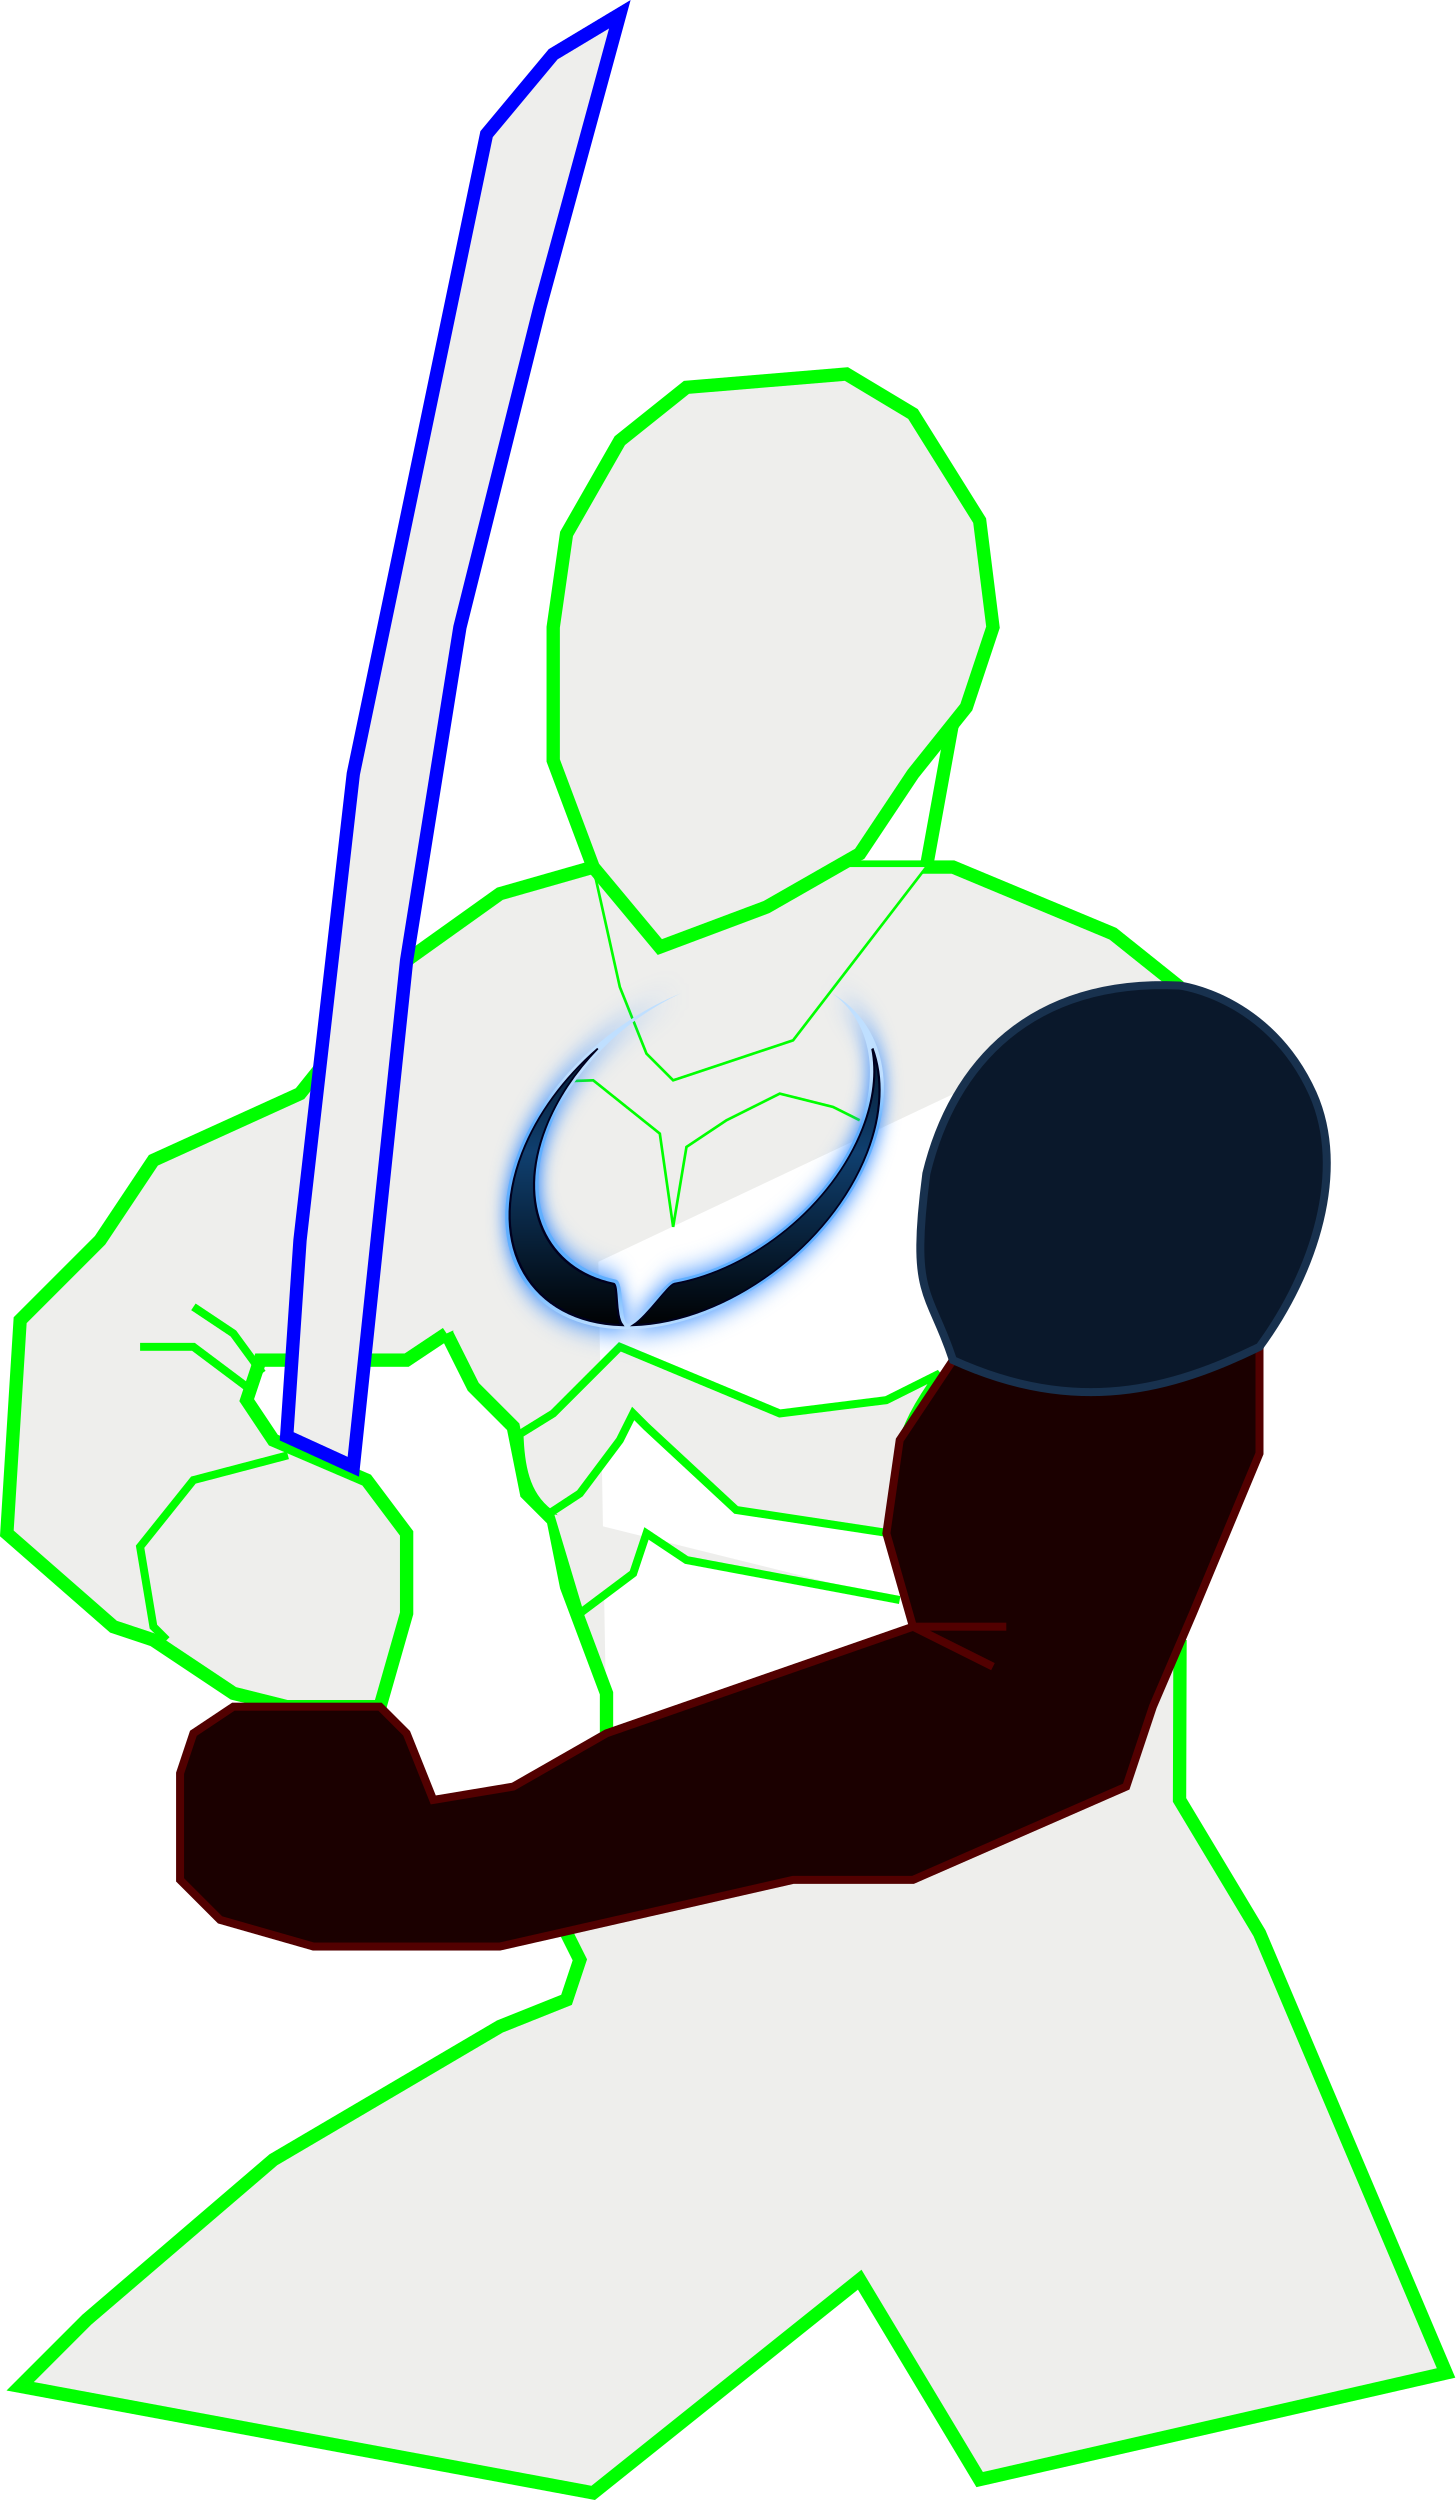
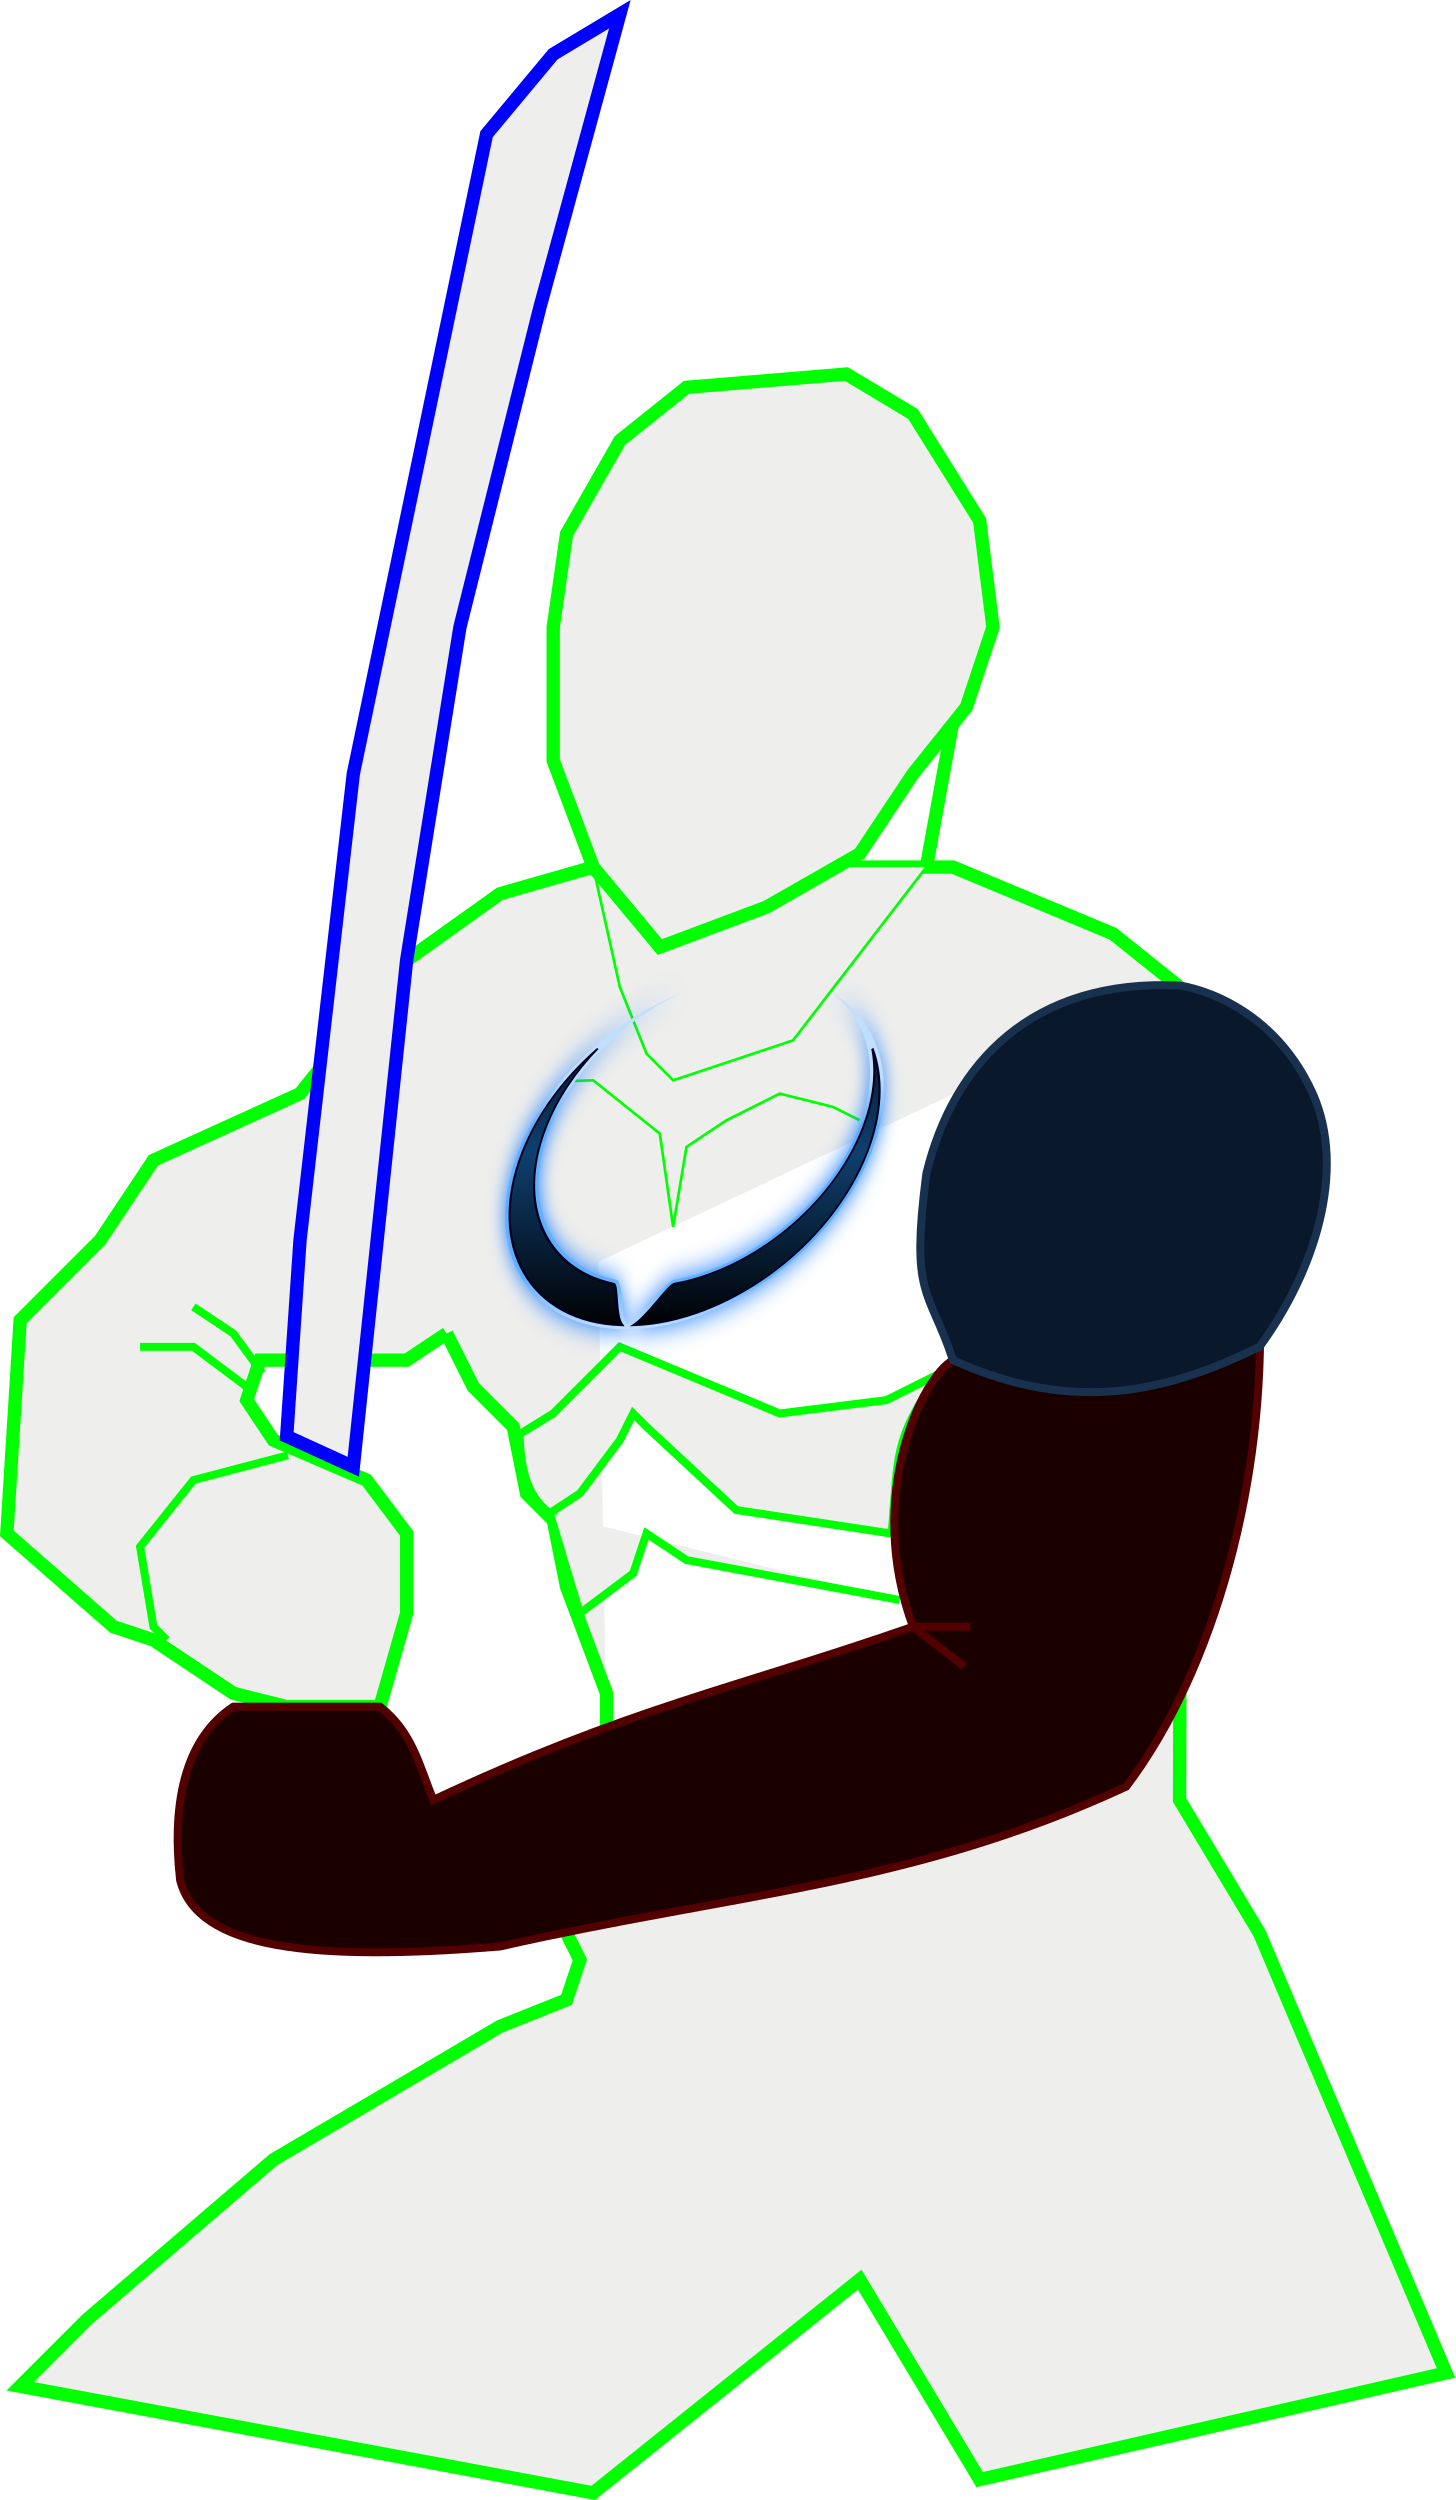
<svg xmlns="http://www.w3.org/2000/svg" xmlns:ns1="http://www.openswatchbook.org/uri/2009/osb" xmlns:xlink="http://www.w3.org/1999/xlink" width="546.031" height="938" id="svg2" version="1.1">
  <defs id="defs4">
    <linearGradient ns1:paint="solid" id="linearGradient3905">
      <stop offset="0" style="stop-color:#313131;stop-opacity:1;" id="stop3907" />
    </linearGradient>
    <linearGradient ns1:paint="solid" id="linearGradient3901">
      <stop offset="0" style="stop-color:#1e1e1e;stop-opacity:1;" id="stop3903" />
    </linearGradient>
    <linearGradient ns1:paint="solid" id="linearGradient3897">
      <stop offset="0" style="stop-color:#b1b1b1;stop-opacity:1;" id="stop3899" />
    </linearGradient>
    <linearGradient ns1:paint="solid" id="linearGradient3893">
      <stop offset="0" style="stop-color:#9c9c9c;stop-opacity:1;" id="stop3895" />
    </linearGradient>
    <linearGradient ns1:paint="solid" id="linearGradient3878">
      <stop offset="0" style="stop-color:#21466b;stop-opacity:1;" id="stop3880" />
    </linearGradient>
    <linearGradient ns1:paint="solid" id="linearGradient3874">
      <stop offset="0" style="stop-color:#1f3950;stop-opacity:1;" id="stop3876" />
    </linearGradient>
    <linearGradient ns1:paint="solid" id="linearGradient3870">
      <stop offset="0" style="stop-color:#4c3450;stop-opacity:1;" id="stop3872" />
    </linearGradient>
    <linearGradient ns1:paint="solid" id="linearGradient3866">
      <stop offset="0" style="stop-color:#371f3d;stop-opacity:1;" id="stop3868" />
    </linearGradient>
    <linearGradient ns1:paint="solid" id="linearGradient3851">
      <stop offset="0" style="stop-color:#18314e;stop-opacity:1;" id="stop3853" />
    </linearGradient>
    <linearGradient ns1:paint="solid" id="linearGradient3836">
      <stop offset="0" style="stop-color:#0a182b;stop-opacity:1;" id="stop3838" />
    </linearGradient>
    <linearGradient ns1:paint="solid" id="linearGradient3821">
      <stop offset="0" style="stop-color:#520000;stop-opacity:1;" id="stop3823" />
    </linearGradient>
    <linearGradient ns1:paint="solid" id="linearGradient3813">
      <stop offset="0" style="stop-color:#1b0000;stop-opacity:1;" id="stop3815" />
      <stop id="stop3817" style="stop-color:#1b0000;stop-opacity:1;" offset="1" />
    </linearGradient>
    <linearGradient ns1:paint="solid" id="linearGradient3798">
      <stop offset="0" style="stop-color:#38650b;stop-opacity:1;" id="stop3800" />
    </linearGradient>
    <linearGradient ns1:paint="solid" id="linearGradient3783">
      <stop offset="0" style="stop-color:#214103;stop-opacity:1;" id="stop3785" />
    </linearGradient>
    <linearGradient ns1:paint="solid" id="linearGradient3779">
      <stop offset="0" style="stop-color:#bd5d00;stop-opacity:1;" id="stop3781" />
    </linearGradient>
    <linearGradient ns1:paint="solid" id="linearGradient3775">
      <stop offset="0" style="stop-color:#8e3f00;stop-opacity:1;" id="stop3777" />
    </linearGradient>
    <linearGradient id="linearGradient3698">
      <stop style="stop-color:#000000;stop-opacity:1;" offset="0" id="stop3700" />
      <stop id="stop3706" offset="0.5" style="stop-color:#0f3f6f;stop-opacity:1;" />
      <stop style="stop-color:#000000;stop-opacity:1;" offset="1" id="stop3702" />
    </linearGradient>
    <linearGradient id="linearGradient3606">
      <stop style="stop-color:#bfdfff;stop-opacity:1;" offset="0" id="stop3608" />
      <stop id="stop3616" offset="0.2" style="stop-color:#5fafff;stop-opacity:1;" />
      <stop id="stop3614" offset="0.8" style="stop-color:#5fafff;stop-opacity:1;" />
      <stop style="stop-color:#bfdfff;stop-opacity:1;" offset="1" id="stop3610" />
    </linearGradient>
    <linearGradient id="linearGradient2987">
      <stop style="stop-color:#bfdfff;stop-opacity:1;" offset="0" id="stop2989" />
      <stop id="stop2991" offset="0.2" style="stop-color:#5fafff;stop-opacity:1;" />
      <stop id="stop2993" offset="0.8" style="stop-color:#5fafff;stop-opacity:1;" />
      <stop style="stop-color:#bfdfff;stop-opacity:1;" offset="1" id="stop2995" />
    </linearGradient>
    <linearGradient id="linearGradient3674">
      <stop style="stop-color:#000000;stop-opacity:1;" offset="0" id="stop3676" />
      <stop style="stop-color:#4f0700;stop-opacity:1;" offset="1" id="stop3678" />
    </linearGradient>
    <linearGradient id="linearGradient3666">
      <stop style="stop-color:#3f0f00;stop-opacity:1;" offset="0" id="stop3668" />
      <stop id="stop3671" offset="0.75" style="stop-color:#ff7f00;stop-opacity:1;" />
      <stop style="stop-color:#ff9f3f;stop-opacity:1;" offset="1" id="stop3670" />
    </linearGradient>
    <radialGradient xlink:href="#linearGradient3663" id="radialGradient3688" cx="24" cy="24" fx="24" fy="24" r="24" gradientUnits="userSpaceOnUse" />
    <linearGradient id="linearGradient3663">
      <stop style="stop-color:#00070f;stop-opacity:1;" offset="0" id="stop3667" />
      <stop id="stop3659" offset="0.94" style="stop-color:#00070f;stop-opacity:1;" />
      <stop id="stop3690" offset="1" style="stop-color:#00070f;stop-opacity:0;" />
    </linearGradient>
    <linearGradient gradientUnits="userSpaceOnUse" y2="440" x2="1024" y1="640" x1="1024" id="linearGradient4214" xlink:href="#linearGradient3699" />
    <linearGradient gradientUnits="userSpaceOnUse" y2="440" x2="1024" y1="640" x1="1024" id="linearGradient4204-6" xlink:href="#linearGradient3666-1" />
    <linearGradient gradientUnits="userSpaceOnUse" y2="440" x2="1024" y1="640" x1="1024" id="linearGradient4196-6" xlink:href="#linearGradient3674-5" />
    <radialGradient gradientUnits="userSpaceOnUse" r="256" fy="494" fx="1024" cy="494" cx="1024" id="radialGradient3687" xlink:href="#linearGradient3681" />
    <filter color-interpolation-filters="sRGB" id="filter3852">
      <feGaussianBlur id="feGaussianBlur3854" stdDeviation="7.25" />
    </filter>
    <linearGradient gradientUnits="userSpaceOnUse" y2="384" x2="1024" y1="640" x1="1024" id="linearGradient3836-1" xlink:href="#linearGradient3699" />
    <linearGradient gradientUnits="userSpaceOnUse" y2="384" x2="1024" y1="640" x1="1024" id="linearGradient3758" xlink:href="#linearGradient3698-7" />
    <linearGradient gradientTransform="translate(60,-1024)" gradientUnits="userSpaceOnUse" y2="1376" x2="1520" y1="1600" x1="1520" id="linearGradient3750" xlink:href="#linearGradient3698-7" />
    <linearGradient gradientTransform="translate(28,-1024)" gradientUnits="userSpaceOnUse" y2="1376" x2="1392" y1="1600" x1="1392" id="linearGradient3742" xlink:href="#linearGradient3698-7" />
    <linearGradient gradientTransform="translate(12,-1024)" gradientUnits="userSpaceOnUse" y2="1376" x2="1248" y1="1600" x1="1248" id="linearGradient3734" xlink:href="#linearGradient3698-7" />
    <linearGradient gradientTransform="translate(0,-1024)" gradientUnits="userSpaceOnUse" y2="1376" x2="768" y1="1600" x1="768" id="linearGradient3726" xlink:href="#linearGradient3698-7" />
    <linearGradient gradientTransform="translate(0,-1024)" gradientUnits="userSpaceOnUse" y2="1376" x2="576" y1="1600" x1="576" id="linearGradient3718" xlink:href="#linearGradient3698-7" />
    <linearGradient gradientTransform="translate(0,-1024)" gradientUnits="userSpaceOnUse" y2="1376" x2="400" y1="1600" x1="400" id="linearGradient3704" xlink:href="#linearGradient3698-7" />
    <linearGradient gradientUnits="userSpaceOnUse" y2="384" x2="1024" y1="592" x1="1024" id="linearGradient3680" xlink:href="#linearGradient3674-5" />
    <linearGradient gradientUnits="userSpaceOnUse" y2="384" x2="1024" y1="592" x1="1024" id="linearGradient3672" xlink:href="#linearGradient3666-1" />
    <linearGradient gradientTransform="translate(0,-1024)" gradientUnits="userSpaceOnUse" y2="1480" x2="1024" y1="1664" x1="1024" id="linearGradient3664" xlink:href="#linearGradient3606-6" />
    <linearGradient gradientTransform="translate(60,-1024)" gradientUnits="userSpaceOnUse" y2="1480" x2="1528" y1="1592" x1="1528" id="linearGradient3656" xlink:href="#linearGradient3606-6" />
    <linearGradient gradientTransform="translate(28,-1024)" gradientUnits="userSpaceOnUse" y2="1480" x2="1392" y1="1592" x1="1392" id="linearGradient3648" xlink:href="#linearGradient3606-6" />
    <linearGradient gradientTransform="translate(12,-1024)" gradientUnits="userSpaceOnUse" y2="1480" x2="1248" y1="1592" x1="1248" id="linearGradient3640" xlink:href="#linearGradient3606-6" />
    <linearGradient gradientTransform="translate(0,-1024)" gradientUnits="userSpaceOnUse" y2="1480" x2="776" y1="1592" x1="776" id="linearGradient3632" xlink:href="#linearGradient3606-6" />
    <linearGradient gradientTransform="translate(0,-1024)" gradientUnits="userSpaceOnUse" y2="1480" x2="584" y1="1592" x1="584" id="linearGradient3624" xlink:href="#linearGradient3606-6" />
    <linearGradient gradientTransform="translate(0,-1024)" gradientUnits="userSpaceOnUse" y2="1480" x2="408" y1="1592" x1="408" id="linearGradient3612" xlink:href="#linearGradient3606-6" />
    <linearGradient id="linearGradient3606-6">
      <stop id="stop3608-0" offset="0" style="stop-color:#bfdfff;stop-opacity:1;" />
      <stop style="stop-color:#5fafff;stop-opacity:1;" offset="0.2" id="stop3616-5" />
      <stop style="stop-color:#5fafff;stop-opacity:1;" offset="0.8" id="stop3614-1" />
      <stop id="stop3610-8" offset="1" style="stop-color:#bfdfff;stop-opacity:1;" />
    </linearGradient>
    <linearGradient id="linearGradient3666-1">
      <stop id="stop3668-2" offset="0" style="stop-color:#3f0f00;stop-opacity:1;" />
      <stop style="stop-color:#ff7f00;stop-opacity:1;" offset="0.75" id="stop3671-1" />
      <stop id="stop3670-6" offset="1" style="stop-color:#ff9f3f;stop-opacity:1;" />
    </linearGradient>
    <linearGradient id="linearGradient3674-5">
      <stop id="stop3676-4" offset="0" style="stop-color:#000000;stop-opacity:1;" />
      <stop id="stop3678-2" offset="1" style="stop-color:#3f0700;stop-opacity:1;" />
    </linearGradient>
    <linearGradient id="linearGradient3698-7">
      <stop id="stop3700-0" offset="0" style="stop-color:#000000;stop-opacity:1;" />
      <stop style="stop-color:#0f3f6f;stop-opacity:1;" offset="0.5" id="stop3706-5" />
      <stop id="stop3702-0" offset="1" style="stop-color:#000000;stop-opacity:1;" />
    </linearGradient>
    <linearGradient id="linearGradient3699">
      <stop style="stop-color:#3f0f00;stop-opacity:0.498;" offset="0" id="stop3701" />
      <stop id="stop3673" offset="0.75" style="stop-color:#ff7f00;stop-opacity:0.498;" />
      <stop style="stop-color:#ff9f3f;stop-opacity:0.498;" offset="1" id="stop3703" />
    </linearGradient>
    <linearGradient id="linearGradient3681">
      <stop style="stop-color:#1f7fff;stop-opacity:0;" offset="0" id="stop3691" />
      <stop id="stop3695" offset="0.31" style="stop-color:#1f7fff;stop-opacity:0;" />
      <stop style="stop-color:#1f7fff;stop-opacity:0.184;" offset="0.44" id="stop3689" />
      <stop id="stop3704" offset="0.85" style="stop-color:#1f7fff;stop-opacity:0;" />
      <stop id="stop3685" offset="1" style="stop-color:#1f7fff;stop-opacity:0;" />
    </linearGradient>
    <linearGradient xlink:href="#linearGradient3674-5" id="linearGradient4897" gradientUnits="userSpaceOnUse" x1="1024" y1="640" x2="1024" y2="440" gradientTransform="matrix(0.302643,0,0,0.302643,505.283,985.578)" />
    <linearGradient xlink:href="#linearGradient3666-1" id="linearGradient4899" gradientUnits="userSpaceOnUse" x1="1024" y1="640" x2="1024" y2="440" gradientTransform="matrix(0.302643,0,0,0.302643,505.283,985.578)" />
    <linearGradient xlink:href="#linearGradient3674-5" id="linearGradient4937" gradientUnits="userSpaceOnUse" x1="1024" y1="592" x2="1024" y2="384" gradientTransform="matrix(0.302643,0,0,0.302643,505.283,985.578)" />
    <linearGradient xlink:href="#linearGradient3666-1" id="linearGradient4939" gradientUnits="userSpaceOnUse" x1="1024" y1="592" x2="1024" y2="384" gradientTransform="matrix(0.302643,0,0,0.302643,505.283,985.578)" />
    <linearGradient xlink:href="#linearGradient3699" id="linearGradient4955" gradientUnits="userSpaceOnUse" x1="1024" y1="640" x2="1024" y2="384" />
    <linearGradient xlink:href="#linearGradient3674-5" id="linearGradient4957" gradientUnits="userSpaceOnUse" gradientTransform="matrix(0.302643,0,0,0.302643,505.283,985.578)" x1="1024" y1="592" x2="1024" y2="384" />
    <linearGradient xlink:href="#linearGradient3666-1" id="linearGradient4959" gradientUnits="userSpaceOnUse" gradientTransform="matrix(0.302643,0,0,0.302643,505.283,985.578)" x1="1024" y1="592" x2="1024" y2="384" />
    <linearGradient xlink:href="#linearGradient3606-6" id="linearGradient4961" gradientUnits="userSpaceOnUse" gradientTransform="translate(0,-1024)" x1="1024" y1="1664" x2="1024" y2="1480" />
    <linearGradient xlink:href="#linearGradient3698-7" id="linearGradient4963" gradientUnits="userSpaceOnUse" x1="1024" y1="640" x2="1024" y2="384" />
    <linearGradient xlink:href="#linearGradient3699" id="linearGradient4965" gradientUnits="userSpaceOnUse" x1="1024" y1="640" x2="1024" y2="440" />
    <linearGradient xlink:href="#linearGradient3674-5" id="linearGradient4967" gradientUnits="userSpaceOnUse" gradientTransform="matrix(0.302643,0,0,0.302643,505.283,985.578)" x1="1024" y1="640" x2="1024" y2="440" />
    <linearGradient xlink:href="#linearGradient3666-1" id="linearGradient4969" gradientUnits="userSpaceOnUse" gradientTransform="matrix(0.302643,0,0,0.302643,505.283,985.578)" x1="1024" y1="640" x2="1024" y2="440" />
    <filter color-interpolation-filters="sRGB" id="filter3675-9">
      <feGaussianBlur id="feGaussianBlur3677-6" stdDeviation="9.994" />
    </filter>
    <linearGradient xlink:href="#linearGradient3606-6-2" id="linearGradient4961-7" gradientUnits="userSpaceOnUse" gradientTransform="translate(0,-1024)" x1="1024" y1="1664" x2="1024" y2="1480" />
    <linearGradient id="linearGradient3606-6-2">
      <stop id="stop3608-0-3" offset="0" style="stop-color:#bfdfff;stop-opacity:1;" />
      <stop style="stop-color:#5fafff;stop-opacity:1;" offset="0.2" id="stop3616-5-2" />
      <stop style="stop-color:#5fafff;stop-opacity:1;" offset="0.8" id="stop3614-1-6" />
      <stop id="stop3610-8-4" offset="1" style="stop-color:#bfdfff;stop-opacity:1;" />
    </linearGradient>
    <linearGradient xlink:href="#linearGradient3698-7-2" id="linearGradient4963-5" gradientUnits="userSpaceOnUse" x1="1024" y1="640" x2="1024" y2="384" />
    <linearGradient id="linearGradient3698-7-2">
      <stop id="stop3700-0-3" offset="0" style="stop-color:#000000;stop-opacity:1;" />
      <stop style="stop-color:#0f3f6f;stop-opacity:1;" offset="0.5" id="stop3706-5-8" />
      <stop id="stop3702-0-9" offset="1" style="stop-color:#000000;stop-opacity:1;" />
    </linearGradient>
    <linearGradient y2="384" x2="1024" y1="640" x1="1024" gradientUnits="userSpaceOnUse" id="linearGradient4998" xlink:href="#linearGradient3698-7-2" />
    <filter color-interpolation-filters="sRGB" id="filter3675-90">
      <feGaussianBlur id="feGaussianBlur3677-5" stdDeviation="9.994" />
    </filter>
    <linearGradient xlink:href="#linearGradient3606-6-0" id="linearGradient4961-79" gradientUnits="userSpaceOnUse" gradientTransform="translate(0,-1024)" x1="1024" y1="1664" x2="1024" y2="1480" />
    <linearGradient id="linearGradient3606-6-0">
      <stop id="stop3608-0-8" offset="0" style="stop-color:#bfdfff;stop-opacity:1;" />
      <stop style="stop-color:#5fafff;stop-opacity:1;" offset="0.2" id="stop3616-5-1" />
      <stop style="stop-color:#5fafff;stop-opacity:1;" offset="0.8" id="stop3614-1-1" />
      <stop id="stop3610-8-40" offset="1" style="stop-color:#bfdfff;stop-opacity:1;" />
    </linearGradient>
    <linearGradient xlink:href="#linearGradient3698-7-6" id="linearGradient4963-54" gradientUnits="userSpaceOnUse" x1="1024" y1="640" x2="1024" y2="384" />
    <linearGradient id="linearGradient3698-7-6">
      <stop id="stop3700-0-1" offset="0" style="stop-color:#000000;stop-opacity:1;" />
      <stop style="stop-color:#0f3f6f;stop-opacity:1;" offset="0.5" id="stop3706-5-81" />
      <stop id="stop3702-0-8" offset="1" style="stop-color:#000000;stop-opacity:1;" />
    </linearGradient>
    <linearGradient y2="384" x2="1024" y1="640" x1="1024" gradientUnits="userSpaceOnUse" id="linearGradient4998-1" xlink:href="#linearGradient3698-7-6" />
    <linearGradient xlink:href="#linearGradient3821" id="linearGradient3946" gradientUnits="userSpaceOnUse" />
  </defs>
  <g id="layer1" transform="translate(-39.7126,-218.645)" style="display:inline">
    <path style="fill:#eeeeec;stroke:#00ff00;stroke-width:5;stroke-linecap:butt;stroke-linejoin:miter;stroke-miterlimit:4;stroke-opacity:1;stroke-dasharray:none" d="M 262.275,578.976 242.275,613.976 212.275,658.976 207.275,698.976 207.275,718.976 217.275,738.976 232.275,753.976 237.275,778.976 247.275,788.976 252.275,813.976 267.275,853.976 267.275,868.976" id="path3225" />
    <path style="fill:#eeeeec;stroke:#00ff00;stroke-width:5;stroke-linecap:butt;stroke-linejoin:miter;stroke-miterlimit:4;stroke-opacity:1;stroke-dasharray:none" d="M 482.275,588.976 457.275,568.976 397.275,543.976 262.275,543.976 227.275,553.976 192.275,578.976 152.275,628.976 97.275,653.976 77.275,683.976 47.275,713.976 42.275,793.976 82.275,828.976 97.275,833.976 127.275,853.976 147.275,858.976 182.275,858.976 192.275,823.976 192.275,793.976 177.275,773.976 142.275,758.976 132.275,743.976 137.275,728.976 192.275,728.976 207.275,718.976" id="path2896" />
    <path style="fill:#eeeeec;stroke:#00ff00;stroke-width:5;stroke-linecap:butt;stroke-linejoin:miter;stroke-miterlimit:4;stroke-opacity:1;stroke-dasharray:none" d="M 397.275,488.976 387.275,543.976" id="path3680" />
    <path style="fill:#eeeeec;stroke:#00ff00;stroke-width:5;stroke-linecap:butt;stroke-linejoin:miter;stroke-miterlimit:4;stroke-opacity:1;stroke-dasharray:none" d="M 482.454,833.976 482.275,893.976 512.275,943.976 582.275,1108.98 407.275,1148.98 362.275,1073.98 262.275,1153.98 47.275,1113.98 72.275,1088.98 142.275,1028.98 227.275,978.976 252.275,968.976 257.275,953.976 252.275,943.976" id="path3682" />
    <path style="fill:#eeeeec;stroke:#0000ff;stroke-width:5;stroke-linecap:butt;stroke-linejoin:miter;stroke-miterlimit:4;stroke-opacity:1;stroke-dasharray:none" d="M 147.275,757.548 152.275,683.976 172.275,508.976 222.275,268.976 247.275,238.976 272.275,223.976 242.275,333.976 212.275,453.976 192.275,578.976 172.275,768.976 147.275,757.548 z" id="path3698" />
    <path style="fill:#eeeeec;stroke:#00ff00;stroke-width:1px;stroke-linecap:butt;stroke-linejoin:miter;stroke-opacity:1" d="M 387.275,543.976 337.275,608.976 292.275,623.976 282.275,613.976 272.275,588.976 262.275,543.976" id="path3700" />
    <path style="fill:#eeeeec;stroke:#00ff00;stroke-width:1px;stroke-linecap:butt;stroke-linejoin:miter;stroke-opacity:1" d="M 251.918,624.333 262.275,623.976 287.275,643.976 292.275,678.976 297.275,648.976 312.275,638.976 332.275,628.976 352.275,633.976 362.275,638.976" id="path3702" />
    <path style="fill:#eeeeec;stroke:#00ff00;stroke-width:3;stroke-linecap:butt;stroke-linejoin:miter;stroke-miterlimit:4;stroke-opacity:1;stroke-dasharray:none" d="M 245.983,786.392 C 236.565,779.345 235.123,768.308 234.599,756.814 L 247.275,748.976 272.275,723.976 332.275,748.976 372.275,743.976 392.275,733.976 C 374.78,758.456 376.778,764.79 374.275,794.055 L 315.908,785.184 282.275,753.976 277.275,748.976 272.275,758.976 257.275,778.976 245.983,786.392 257.275,823.976 277.275,808.976 282.275,793.976 297.275,803.976 377.275,818.976" id="path3704" />
    <path style="fill:#eeeeec;stroke:#00ff00;stroke-width:3;stroke-linecap:butt;stroke-linejoin:miter;stroke-miterlimit:4;stroke-opacity:1;stroke-dasharray:none" d="M 147.737,764.659 112.275,773.976 92.275,798.976 97.275,828.976 102.275,833.976" id="path3708" />
    <path style="fill:#eeeeec;stroke:#00ff00;stroke-width:3;stroke-linecap:butt;stroke-linejoin:miter;stroke-miterlimit:4;stroke-opacity:1;stroke-dasharray:none" d="M 132.275,738.976 112.275,723.976 92.275,723.976" id="path3712" />
    <path style="fill:#eeeeec;stroke:#00ff00;stroke-width:3;stroke-linecap:butt;stroke-linejoin:miter;stroke-miterlimit:4;stroke-opacity:1;stroke-dasharray:none" d="M 138.141,733.849 127.275,718.976 112.275,708.976" id="path3714" />
-     <path id="path3720" style="fill:url(#linearGradient3813);stroke:url(#linearGradient3946);stroke-width:3;stroke-linecap:butt;stroke-linejoin:miter;stroke-miterlimit:4;stroke-opacity:1;stroke-dasharray:none;fill-opacity:1" d="M 382.275,828.976 412.275,843.976 M 382.275,828.976 417.275,828.976 M 512.275,707.609 512.275,763.976 487.275,823.976 472.275,858.976 462.275,888.976 382.275,923.976 337.275,923.976 227.275,948.976 157.275,948.976 122.275,938.976 107.275,923.976 107.275,883.976 112.275,868.976 127.275,858.976 182.275,858.976 192.275,868.976 202.275,893.976 232.275,888.976 267.275,868.976 382.275,828.976 372.275,793.976 377.275,758.976 397.275,728.976" />
+     <path id="path3720" style="fill:url(#linearGradient3813);fill-opacity:1;stroke:url(#linearGradient3946);stroke-width:3;stroke-linecap:butt;stroke-linejoin:miter;stroke-miterlimit:4;stroke-opacity:1;stroke-dasharray:none" d="M 382.275,828.976 401.552,843.976 M 382.275,828.976 403.73,828.976 M 512.275,707.609 C 514.736,772.862 495.827,844.694 462.275,888.976 382.023,926.178 315.093,929.017 227.275,948.976 157.021,954.692 113.749,949.994 107.275,923.976 103.831,892.812 110.233,870.244 127.275,858.976 L 182.275,858.976 C 194.194,868.236 196.821,880.341 202.275,893.976 275.792,859.445 315.722,852.125 382.275,828.976 364.027,780.013 385.816,735.111 397.275,728.976" />
    <path id="path3716" style="fill:url(#linearGradient3836);stroke:url(#linearGradient3851);stroke-width:3;stroke-linecap:butt;stroke-linejoin:miter;stroke-miterlimit:4;stroke-opacity:1;stroke-dasharray:none" d="M 532.275,628.976 C 515.784,592.43 482.275,588.412 482.275,588.412 426.989,585.769 397.391,617.335 387.275,658.976 381.267,705.635 388.138,701.565 397.275,728.976 443.804,750.074 479.146,740.1 512.275,723.976 533.075,695.61 545.017,657.621 532.275,628.976 z" />
    <path style="fill:#eeeeec;fill-opacity:1;stroke:none" d="M 815.189,1057.61 C 772.4,1057.61 737.713,1092.29 737.713,1135.08 737.713,1177.87 772.4,1212.56 815.189,1212.56 857.977,1212.56 892.666,1177.87 892.666,1135.08 892.666,1092.29 857.977,1057.61 815.189,1057.61 z" id="BackgroundGlow" />
    <g transform="matrix(0.517433,0,-0.200872,0.517433,-126.684,386.25)" id="Ring-9">
      <path id="RingGlow-1" d="M 969.281,396.281 C 925.981,416.811 896,460.923 896,512 896,582.656 953.344,640 1024,640 1094.66,640 1152,582.656 1152,512 1152,460.923 1122.02,416.811 1078.72,396.281 1112.89,415.467 1136,452.044 1136,494 1136,548.546 1096.94,594.017 1045.28,603.969 1038.39,605.297 1030,636 1024,636 1018,636 1009.61,605.297 1002.72,603.969 951.063,594.017 912,548.546 912,494 912,452.044 935.106,415.467 969.281,396.281 z" style="fill:#1f7fff;fill-opacity:1;stroke:none;filter:url(#filter3675-90)" />
      <path style="fill:url(#linearGradient4961-79);fill-opacity:1;stroke:none" d="M 969.281,396.281 C 925.981,416.811 896,460.923 896,512 896,582.656 953.344,640 1024,640 1094.66,640 1152,582.656 1152,512 1152,460.923 1122.02,416.811 1078.72,396.281 1112.89,415.467 1136,452.044 1136,494 1136,548.546 1096.94,594.017 1045.28,603.969 1038.39,605.297 1030,636 1024,636 1018,636 1009.61,605.297 1002.72,603.969 951.063,594.017 912,548.546 912,494 912,452.044 935.106,415.467 969.281,396.281 z" id="RingBorder-6" />
      <path style="fill:url(#linearGradient4998-1);fill-opacity:1;stroke:#00001f;stroke-width:1.5;stroke-linejoin:miter;stroke-miterlimit:4;stroke-opacity:1;stroke-dasharray:none" d="M 924.437,436.406 C 908.475,457.398 899,483.594 899,512 899,579.695 952.819,634.885 1020,637 1012,630 1006,608 1002,607 948.966,596.77 909,550.02 909,494 909,473.019 914.623,453.34 924.437,436.406 z M 1123.56,436.406 C 1133.38,453.34 1139,473.019 1139,494 1139,550.02 1099.03,596.77 1046,607 1042,608 1036,630 1028,637 1095.18,634.885 1149,579.695 1149,512 1149,483.594 1139.52,457.398 1123.56,436.406 z" id="RingBody-1" />
    </g>
    <path style="fill:#eeeeec;stroke:#00ff00;stroke-width:5;stroke-linecap:butt;stroke-linejoin:miter;stroke-miterlimit:4;stroke-opacity:1;stroke-dasharray:none" d="M 262.275,543.976 287.275,573.976 327.275,558.976 362.275,538.976 382.275,508.976 402.275,483.976 412.275,453.976 407.275,413.976 382.275,373.976 357.275,358.976 297.275,363.976 272.275,383.976 252.275,418.976 247.275,453.976 247.275,503.976 262.275,543.976 z" id="path3678" />
  </g>
  <g id="layer3" style="display:none">
    <path transform="translate(-39.7126,-218.645)" style="fill:url(#linearGradient3897);stroke:url(#linearGradient3893);stroke-width:3;stroke-linecap:butt;stroke-linejoin:miter;stroke-miterlimit:4;stroke-opacity:1;stroke-dasharray:none;display:inline" d="M 227.275,893.976 217.275,913.976 222.275,948.976 212.275,948.976 212.275,923.976 212.275,903.976 222.275,893.976 212.275,893.976 202.275,908.976 202.275,948.976 197.275,948.976 192.275,923.976 197.275,908.976 207.275,893.976 202.275,893.976 187.275,908.976 187.275,938.976 192.275,948.976" id="path3722" />
  </g>
  <g id="layer2" style="display:none">
    <path transform="translate(-39.7126,-218.645)" style="fill:none;stroke:#00ff00;stroke-width:3;stroke-linecap:butt;stroke-linejoin:miter;stroke-miterlimit:4;stroke-opacity:1;stroke-dasharray:none" d="M 257.275,958.976 292.275,983.976 337.275,998.976 397.275,998.976 457.275,968.976 507.275,933.976 482.275,893.976 407.275,923.976 382.275,923.976" id="path3684" />
    <g id="g4945" transform="matrix(0.622887,0,0,0.622887,-174.623,27.084)">
      <path transform="matrix(0.302643,0,0,0.302643,505.283,985.578)" style="fill:url(#linearGradient4955);fill-opacity:1;fill-rule:evenodd;stroke:none;filter:url(#filter3852)" d="M 963.156,392.594 C 921.079,414.097 891.651,457.242 890.063,507.781 888.258,565.21 922.94,615.378 973.156,636 939.219,629.528 908.753,631.347 903.031,615.375 893.971,590.083 867.292,595.842 867.531,620.656 851.614,620.102 826.02,613.828 801.156,643.781 800.833,574.456 889.859,592.399 869.5,551.562 858.043,528.581 822.381,547.937 836.281,563.281 792.55,571.913 757.604,555.327 692.5,587 750.404,499.485 875.679,537.691 869.875,490.031 865.427,453.503 810.801,472.149 829.531,495.969 796.672,507.118 736.734,472.304 643.5,489.969 730.379,418.163 889.141,476.429 895.75,430.187 900.97,393.664 847.116,392.791 848.781,422.875 779.271,388.661 758.01,415.928 666.125,385.062 772.924,383.665 871.398,345.039 963.156,392.594 z M 816.969,438.344 C 744.83,434.239 749.141,445.063 711.219,441.25 720.791,406.273 627.821,423.068 686.313,445.437 563.951,439.392 566.116,486.758 443.094,463.969 582.004,449.501 694.809,368.232 816.969,438.344 z M 617.75,498.219 C 584.131,513.037 563.737,540.707 493.781,534.687 540.962,536.905 577.436,478.919 617.75,498.219 z M 804.063,511.25 C 732.304,518.963 756.42,531.982 721.781,534.437 726.113,500.541 645.152,528.171 700.063,541.531 590.629,557.314 616.746,601.348 503.531,585.906 618.156,570.911 649.505,464.444 804.063,511.25 z M 829.594,582.656 C 795.948,592.415 804.059,601.999 785.938,605.562 778.986,569.713 716.216,624.556 773.438,620.812 711.818,631.384 724.628,663.943 662.031,655.969 718.366,641.805 730.153,555.075 829.594,582.656 z M 676.438,605.531 C 650.589,620.673 653.591,636.318 590.25,641.219 623.189,641.029 650.833,588.63 676.438,605.531 z M 1084.84,392.594 C 1126.92,414.097 1156.35,457.242 1157.94,507.781 1159.74,565.21 1125.06,615.378 1074.84,636 1108.78,629.528 1139.25,631.347 1144.97,615.375 1154.03,590.083 1180.71,595.842 1180.47,620.656 1196.39,620.102 1221.98,613.828 1246.84,643.781 1247.17,574.456 1158.14,592.398 1178.5,551.562 1189.96,528.581 1225.62,547.937 1211.72,563.281 1255.45,571.913 1290.4,555.327 1355.5,587 1297.6,499.485 1172.32,537.691 1178.13,490.031 1182.57,453.503 1237.2,472.149 1218.47,495.969 1251.33,507.118 1311.27,472.304 1404.5,489.969 1317.62,418.163 1158.86,476.429 1152.25,430.187 1147.03,393.664 1200.88,392.791 1199.22,422.875 1268.73,388.661 1289.99,415.928 1381.88,385.062 1275.08,383.664 1176.6,345.039 1084.84,392.594 z M 1231.03,438.344 C 1303.17,434.239 1298.86,445.063 1336.78,441.25 1327.21,406.273 1420.18,423.068 1361.69,445.437 1484.05,439.392 1481.88,486.758 1604.91,463.969 1466,449.501 1353.19,368.232 1231.03,438.344 z M 1430.25,498.219 C 1463.87,513.037 1484.26,540.707 1554.22,534.687 1507.04,536.905 1470.56,478.919 1430.25,498.219 z M 1243.94,511.25 C 1315.7,518.963 1291.58,531.982 1326.22,534.437 1321.89,500.541 1402.85,528.171 1347.94,541.531 1457.37,557.314 1431.25,601.348 1544.47,585.906 1429.84,570.911 1398.5,464.444 1243.94,511.25 z M 1218.41,582.656 C 1252.05,592.415 1243.94,601.999 1262.06,605.562 1269.01,569.713 1331.78,624.556 1274.56,620.812 1336.18,631.384 1323.37,663.943 1385.97,655.969 1329.63,641.805 1317.85,555.075 1218.41,582.656 z M 1371.56,605.531 C 1397.41,620.673 1394.41,636.318 1457.75,641.219 1424.81,641.029 1397.17,588.63 1371.56,605.531 z" id="PhoenixWingsGlow" />
      <path id="PhoenixWings" d="M 796.775,1104.39 C 784.041,1110.9 775.135,1123.96 774.654,1139.25 774.108,1156.63 784.604,1171.82 799.802,1178.06 789.531,1176.1 780.311,1176.65 778.579,1171.82 775.837,1164.16 767.763,1165.91 767.835,1173.42 763.018,1173.25 755.272,1171.35 747.747,1180.41 747.65,1159.43 774.593,1164.86 768.431,1152.5 764.964,1145.55 754.171,1151.41 758.378,1156.05 745.143,1158.66 734.567,1153.64 714.863,1163.23 732.388,1136.74 770.301,1148.31 768.545,1133.88 767.198,1122.83 750.666,1128.47 756.335,1135.68 746.39,1139.05 728.25,1128.52 700.034,1133.86 726.327,1112.13 774.375,1129.77 776.375,1115.77 777.955,1104.72 761.657,1104.45 762.161,1113.56 741.124,1103.2 734.689,1111.46 706.881,1102.11 739.203,1101.69 769.006,1090 796.775,1104.39 z M 752.533,1118.24 C 730.701,1117 732.005,1120.27 720.528,1119.12 723.425,1108.53 695.289,1113.62 712.991,1120.39 675.959,1118.56 676.614,1132.89 639.382,1125.99 681.422,1121.62 715.562,1097.02 752.533,1118.24 z M 692.241,1136.36 C 682.066,1140.85 675.894,1149.22 654.722,1147.4 669.001,1148.07 680.04,1130.52 692.241,1136.36 z M 748.627,1140.3 C 726.91,1142.64 734.208,1146.58 723.725,1147.32 725.036,1137.06 700.534,1145.43 717.152,1149.47 684.033,1154.25 691.937,1167.57 657.673,1162.9 692.364,1158.36 701.851,1126.14 748.627,1140.3 z M 756.354,1161.91 C 746.171,1164.87 748.626,1167.77 743.142,1168.85 741.038,1158 722.041,1174.6 739.359,1173.46 720.71,1176.66 724.587,1186.52 705.642,1184.1 722.691,1179.82 726.259,1153.57 756.354,1161.91 z M 710.002,1168.84 C 702.179,1173.42 703.088,1178.16 683.918,1179.64 693.887,1179.58 702.253,1163.72 710.002,1168.84 z M 833.602,1104.39 C 846.337,1110.9 855.244,1123.96 855.725,1139.25 856.27,1156.63 845.775,1171.82 830.576,1178.06 840.848,1176.1 850.069,1176.65 851.8,1171.82 854.542,1164.16 862.617,1165.91 862.544,1173.42 867.362,1173.25 875.107,1171.35 882.63,1180.41 882.73,1159.43 855.786,1164.86 861.948,1152.5 865.416,1145.55 876.208,1151.41 872.002,1156.05 885.236,1158.66 895.814,1153.64 915.516,1163.23 897.993,1136.74 860.077,1148.31 861.836,1133.88 863.18,1122.83 879.713,1128.47 874.044,1135.68 883.989,1139.05 902.13,1128.52 930.345,1133.86 904.051,1112.13 856.004,1129.77 854.003,1115.77 852.424,1104.72 868.721,1104.45 868.219,1113.56 889.255,1103.2 895.689,1111.46 923.499,1102.11 891.177,1101.69 861.373,1090 833.602,1104.39 z M 877.846,1118.24 C 899.678,1117 898.374,1120.27 909.85,1119.12 906.954,1108.53 935.091,1113.62 917.389,1120.39 954.42,1118.56 953.764,1132.89 990.998,1125.99 948.958,1121.62 914.816,1097.02 877.846,1118.24 z M 938.138,1136.36 C 948.313,1140.85 954.484,1149.22 975.657,1147.4 961.378,1148.07 950.338,1130.52 938.138,1136.36 z M 881.753,1140.3 C 903.47,1142.64 896.171,1146.58 906.654,1147.32 905.344,1137.06 929.846,1145.43 913.228,1149.47 946.346,1154.25 938.441,1167.57 972.706,1162.9 938.014,1158.36 928.529,1126.14 881.753,1140.3 z M 874.026,1161.91 C 884.207,1164.87 881.753,1167.77 887.237,1168.85 889.34,1158 908.337,1174.6 891.02,1173.46 909.669,1176.66 905.792,1186.52 924.737,1184.1 907.686,1179.82 904.121,1153.57 874.026,1161.91 z M 920.376,1168.84 C 928.199,1173.42 927.291,1178.16 946.461,1179.64 936.492,1179.58 928.127,1163.72 920.376,1168.84 z" style="fill:url(#linearGradient4957);fill-opacity:1;fill-rule:evenodd;stroke:url(#linearGradient4959);stroke-width:0.605;stroke-linejoin:round;stroke-miterlimit:4;stroke-dasharray:none" />
      <path transform="matrix(0.302643,0,0,0.302643,505.283,985.578)" style="fill:url(#linearGradient4965);fill-opacity:1;fill-rule:evenodd;stroke:none;filter:url(#filter3852)" d="M 1057.09,439.719 C 1023.09,445.203 979.582,487.664 937.187,521.781 L 989.312,497.719 959.187,529.75 985.219,517.562 C 976.674,534.405 977.589,563.539 949.469,569.281 964.111,583.772 982.927,594.062 1003.97,598.094 1014,600 1021,628 1024,628 1027,628 1034,600 1044.03,598.094 1065.88,593.907 1085.32,582.973 1100.19,567.594 1025.8,568.523 1030.5,493.046 1096.22,476.531 1091.15,471.808 1074.28,472.693 1060.47,474.875 1062.88,458.781 1085.7,451.073 1102.56,453.156 1092.92,443.378 1081.19,436.314 1061.72,444.437 L 1057.09,439.719 z M 1047.75,453.281 1052.81,458.281 C 1046.2,463.879 1040.33,464.251 1034.75,459.25 L 1047.75,453.281 z" id="PhoenixHeadGlow" />
      <path id="PhoenixHead" d="M 825.204,1118.66 C 814.914,1120.32 801.747,1133.17 788.916,1143.49 L 804.691,1136.21 795.574,1145.9 803.453,1142.21 C 800.867,1147.31 801.143,1156.13 792.633,1157.87 797.064,1162.25 802.759,1165.37 809.127,1166.59 812.163,1167.16 814.282,1175.64 815.189,1175.64 816.097,1175.64 818.216,1167.16 821.251,1166.59 827.864,1165.32 833.748,1162.01 838.248,1157.36 815.734,1157.64 817.157,1134.79 837.046,1129.8 835.512,1128.37 830.406,1128.64 826.227,1129.3 826.956,1124.42 833.863,1122.09 838.965,1122.72 836.048,1119.76 832.498,1117.63 826.605,1120.08 L 825.204,1118.66 z M 822.377,1122.76 823.909,1124.27 C 821.908,1125.97 820.132,1126.08 818.443,1124.57 L 822.377,1122.76 z" style="fill:url(#linearGradient4967);fill-opacity:1;fill-rule:evenodd;stroke:url(#linearGradient4969);stroke-width:0.605;stroke-linejoin:round;stroke-miterlimit:4;stroke-opacity:1;stroke-dasharray:none" />
      <g transform="matrix(0.302642,0,0,0.302642,505.284,985.579)" id="Ring">
        <path id="RingGlow" d="M 969.281,396.281 C 925.981,416.811 896,460.923 896,512 896,582.656 953.344,640 1024,640 1094.66,640 1152,582.656 1152,512 1152,460.923 1122.02,416.811 1078.72,396.281 1112.89,415.467 1136,452.044 1136,494 1136,548.546 1096.94,594.017 1045.28,603.969 1038.39,605.297 1030,636 1024,636 1018,636 1009.61,605.297 1002.72,603.969 951.063,594.017 912,548.546 912,494 912,452.044 935.106,415.467 969.281,396.281 z" style="fill:#1f7fff;fill-opacity:1;stroke:none;filter:url(#filter3675-9)" />
        <path style="fill:url(#linearGradient4961-7);fill-opacity:1;stroke:none" d="M 969.281,396.281 C 925.981,416.811 896,460.923 896,512 896,582.656 953.344,640 1024,640 1094.66,640 1152,582.656 1152,512 1152,460.923 1122.02,416.811 1078.72,396.281 1112.89,415.467 1136,452.044 1136,494 1136,548.546 1096.94,594.017 1045.28,603.969 1038.39,605.297 1030,636 1024,636 1018,636 1009.61,605.297 1002.72,603.969 951.063,594.017 912,548.546 912,494 912,452.044 935.106,415.467 969.281,396.281 z" id="RingBorder" />
        <path style="fill:url(#linearGradient4998);fill-opacity:1;stroke:#00001f;stroke-width:1.5;stroke-linejoin:miter;stroke-miterlimit:4;stroke-opacity:1;stroke-dasharray:none" d="M 924.437,436.406 C 908.475,457.398 899,483.594 899,512 899,579.695 952.819,634.885 1020,637 1012,630 1006,608 1002,607 948.966,596.77 909,550.02 909,494 909,473.019 914.623,453.34 924.437,436.406 z M 1123.56,436.406 C 1133.38,453.34 1139,473.019 1139,494 1139,550.02 1099.03,596.77 1046,607 1042,608 1036,630 1028,637 1095.18,634.885 1149,579.695 1149,512 1149,483.594 1139.52,457.398 1123.56,436.406 z" id="RingBody" />
      </g>
    </g>
  </g>
</svg>
